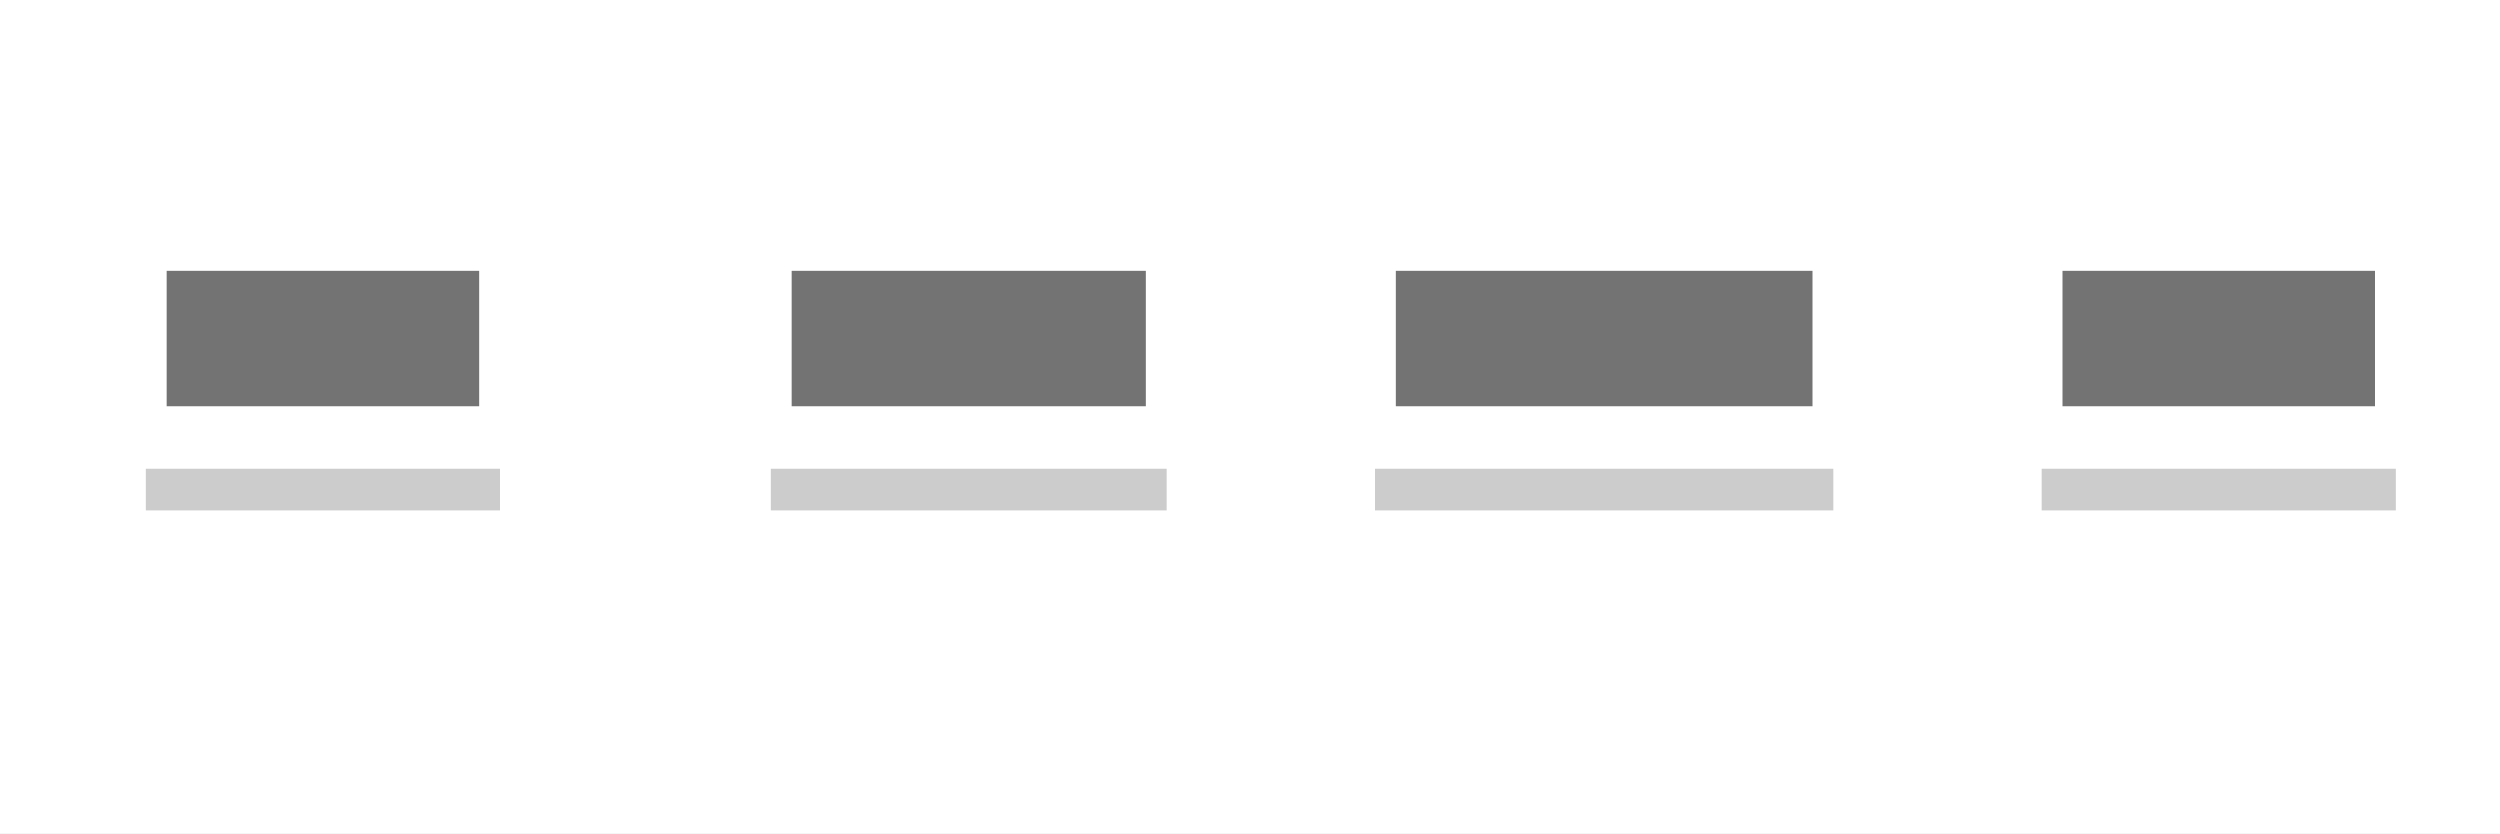
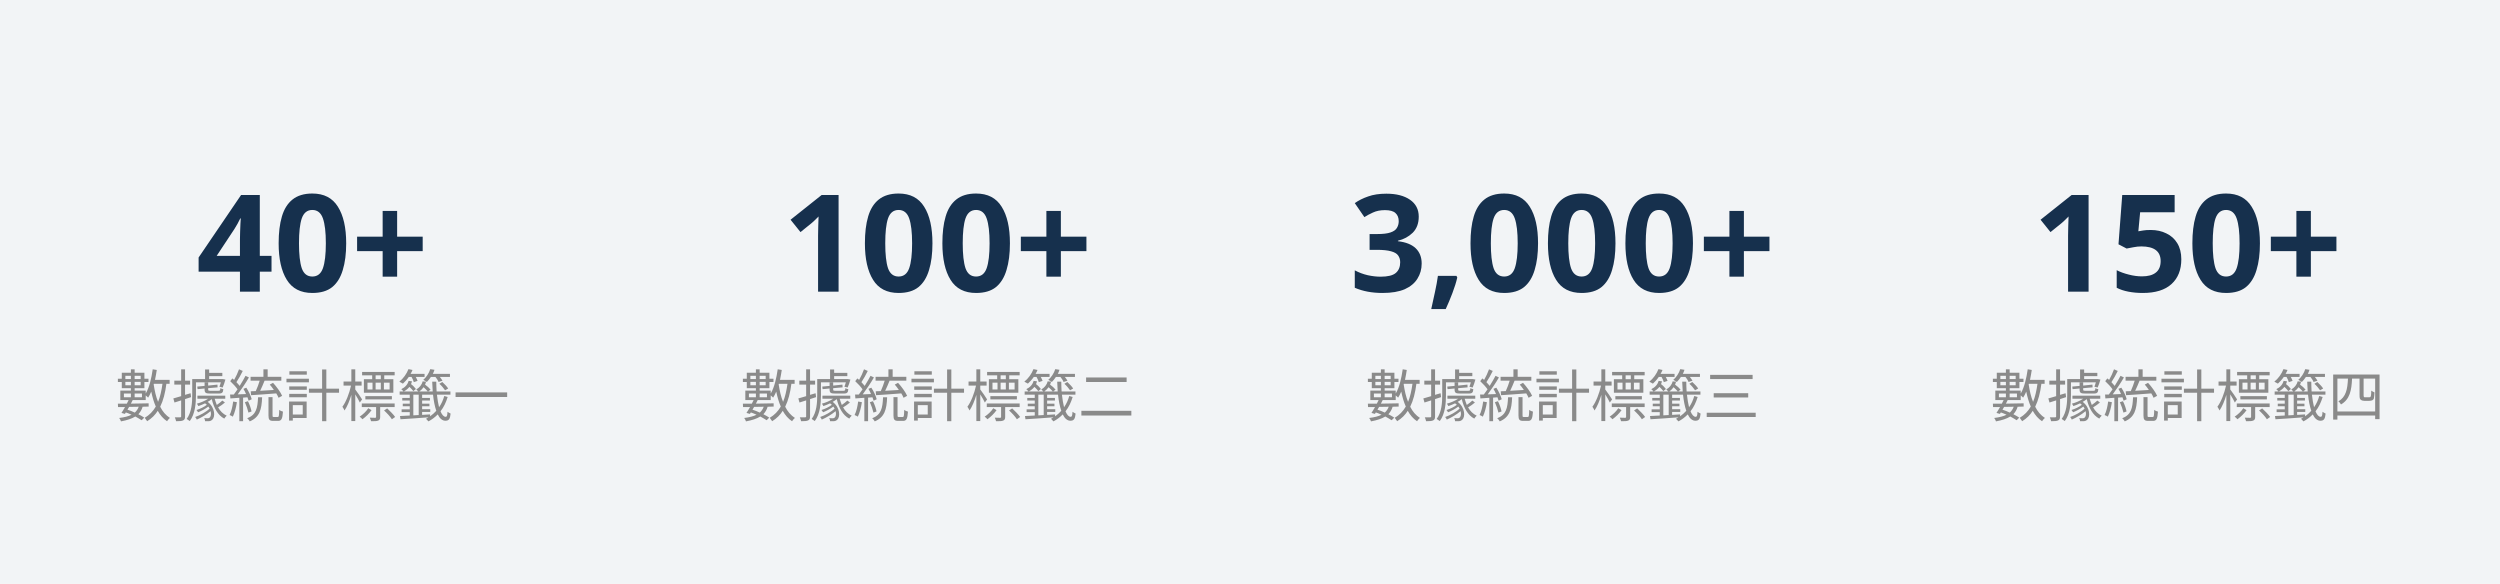
- <svg xmlns="http://www.w3.org/2000/svg" width="100%" height="100%" viewBox="0 0 240 80" version="1.1" xml:space="preserve" style="fill-rule:evenodd;clip-rule:evenodd;stroke-linejoin:round;stroke-miterlimit:2;">
-   <rect x="0" y="0" width="240" height="80" style="fill:white;" />
-   <g id="stat">
-     <rect x="16" y="26" width="30" height="13" style="fill:rgb(115,115,115);" />
-     <rect x="14" y="45" width="34" height="4" style="fill:rgb(204,204,204);" />
-     <rect x="76" y="26" width="34" height="13" style="fill:rgb(115,115,115);" />
-     <rect x="74" y="45" width="38" height="4" style="fill:rgb(204,204,204);" />
-     <rect x="134" y="26" width="40" height="13" style="fill:rgb(115,115,115);" />
-     <rect x="132" y="45" width="44" height="4" style="fill:rgb(204,204,204);" />
-     <rect x="198" y="26" width="30" height="13" style="fill:rgb(115,115,115);" />
-     <rect x="196" y="45" width="34" height="4" style="fill:rgb(204,204,204);" />
-   </g>
+ <svg xmlns="http://www.w3.org/2000/svg" width="100%" height="100%" viewBox="0 0 240 56" version="1.1">
+   <rect x="0" y="0" width="240" height="56" fill="#ffffff" />
+   <rect x="0" y="0" width="240" height="56" rx="0" fill="#f2f4f6" />
+   <text x="30" y="28" font-family="'Noto Sans TC','Microsoft JhengHei','PingFang TC',sans-serif" font-size="13" fill="#16304d" font-weight="bold" text-anchor="middle">40+</text>
+   <text x="30" y="40" font-family="'Noto Sans TC','Microsoft JhengHei','PingFang TC',sans-serif" font-size="5.4" fill="#8a8a8a" font-weight="normal" text-anchor="middle">數據統計標籤一</text>
+   <text x="90" y="28" font-family="'Noto Sans TC','Microsoft JhengHei','PingFang TC',sans-serif" font-size="13" fill="#16304d" font-weight="bold" text-anchor="middle">100+</text>
+   <text x="90" y="40" font-family="'Noto Sans TC','Microsoft JhengHei','PingFang TC',sans-serif" font-size="5.4" fill="#8a8a8a" font-weight="normal" text-anchor="middle">數據統計標籤二</text>
+   <text x="150" y="28" font-family="'Noto Sans TC','Microsoft JhengHei','PingFang TC',sans-serif" font-size="13" fill="#16304d" font-weight="bold" text-anchor="middle">3,000+</text>
+   <text x="150" y="40" font-family="'Noto Sans TC','Microsoft JhengHei','PingFang TC',sans-serif" font-size="5.4" fill="#8a8a8a" font-weight="normal" text-anchor="middle">數據統計標籤三</text>
+   <text x="210" y="28" font-family="'Noto Sans TC','Microsoft JhengHei','PingFang TC',sans-serif" font-size="13" fill="#16304d" font-weight="bold" text-anchor="middle">150+</text>
+   <text x="210" y="40" font-family="'Noto Sans TC','Microsoft JhengHei','PingFang TC',sans-serif" font-size="5.4" fill="#8a8a8a" font-weight="normal" text-anchor="middle">數據統計標籤四</text>
</svg>
